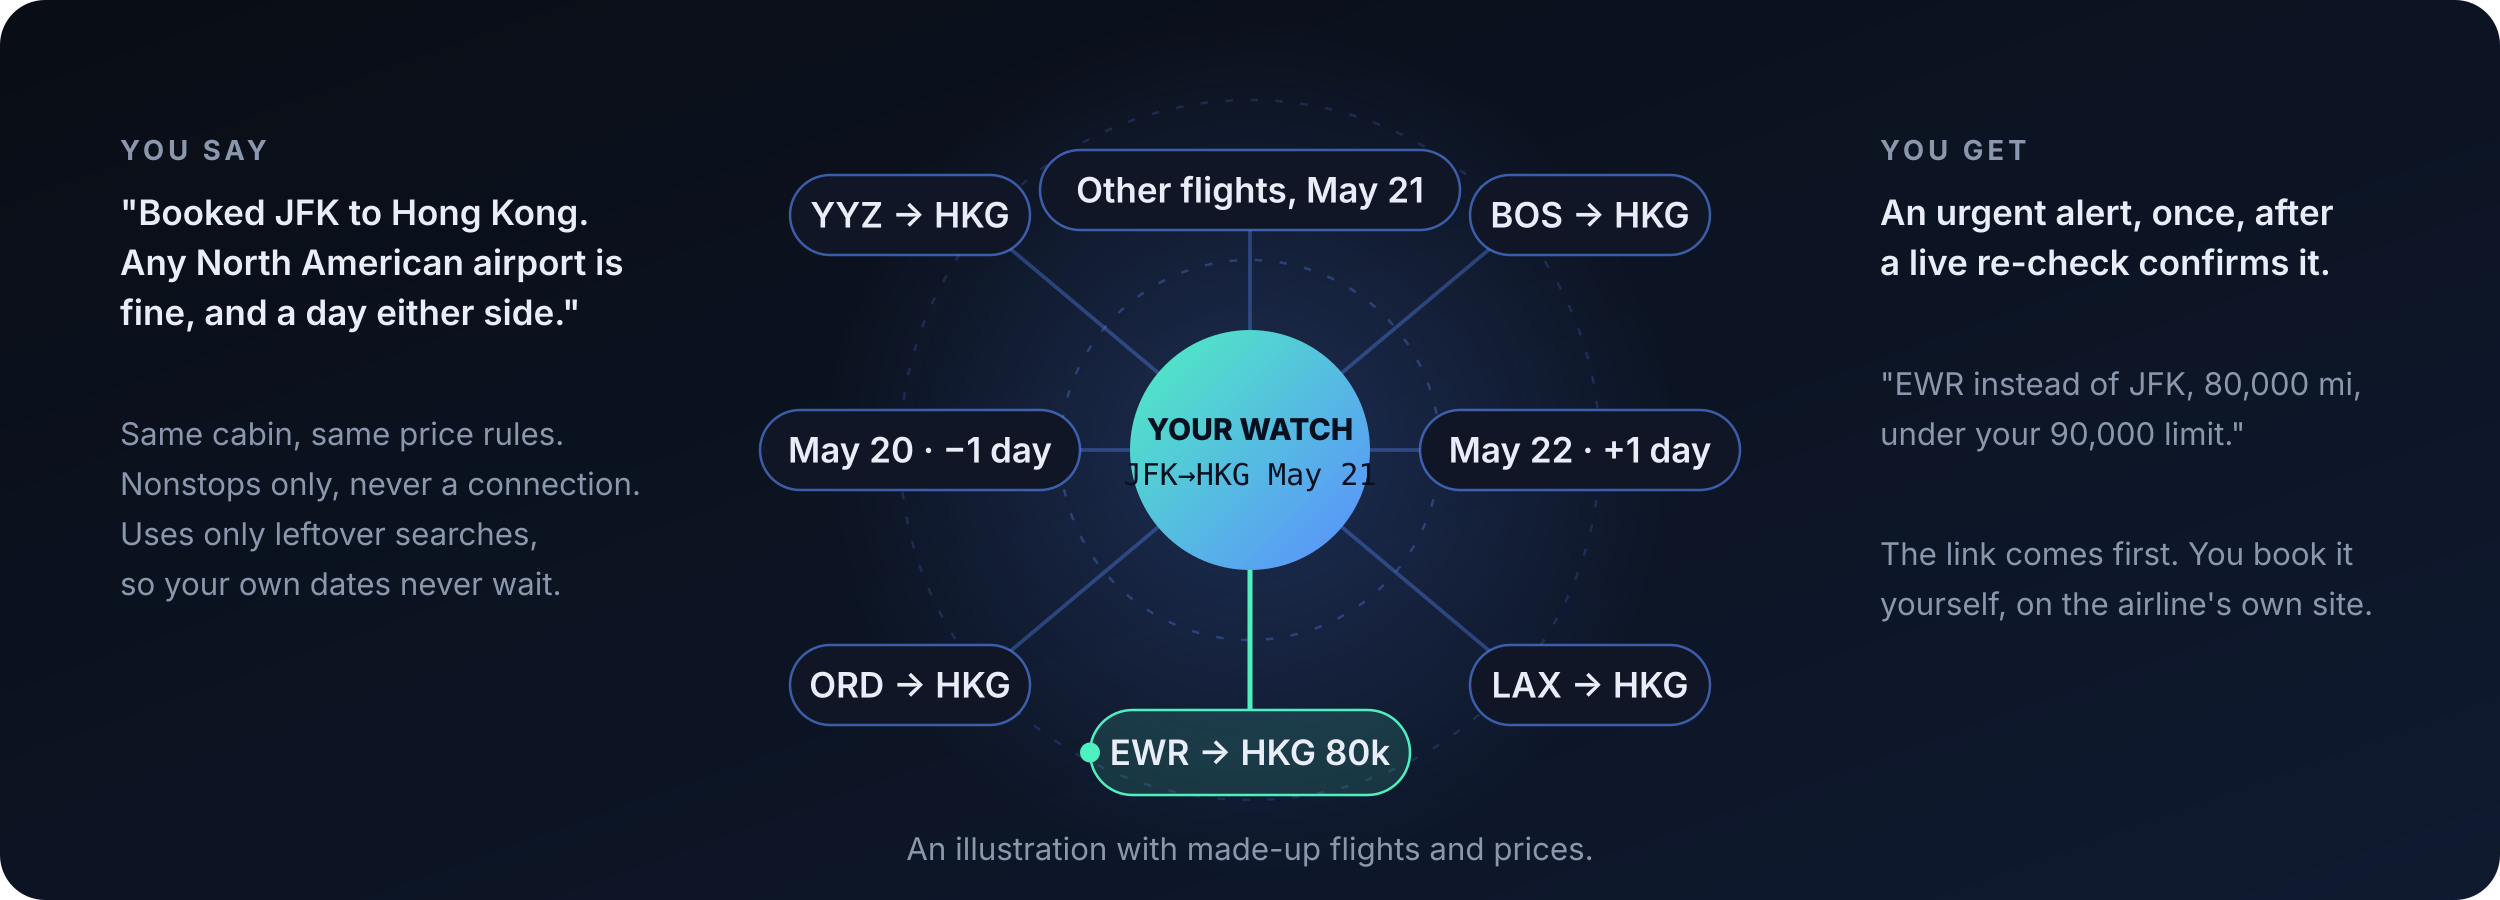
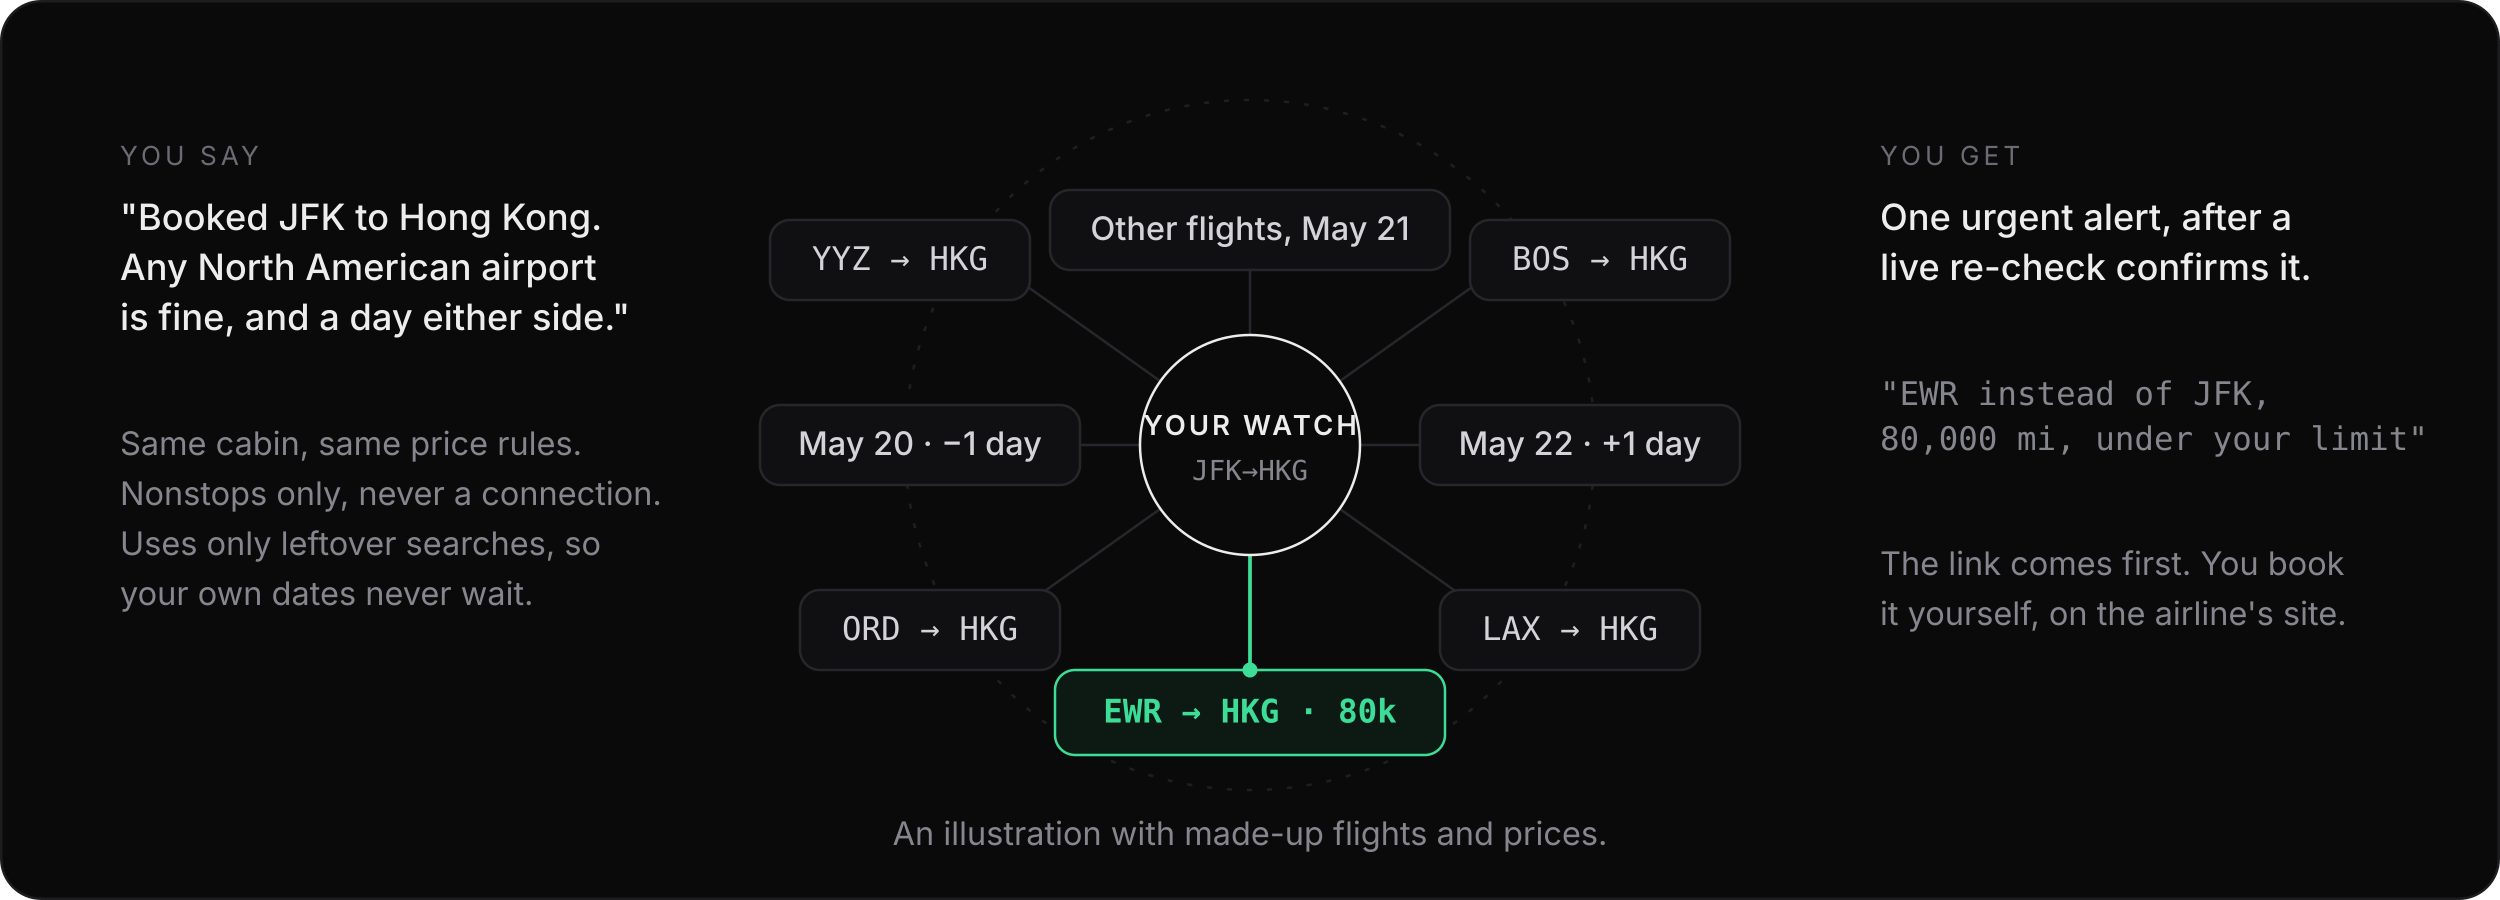
<svg xmlns="http://www.w3.org/2000/svg" width="1000" height="360" viewBox="0 0 1000 360" role="img" aria-labelledby="title desc">
-   <defs>
-     <linearGradient id="bg" x1="0" y1="0" x2="1" y2="1">
-       <stop offset="0" stop-color="#090d15" />
-       <stop offset="1" stop-color="#0f1a30" />
-     </linearGradient>
-     <linearGradient id="mark" x1="0" y1="0" x2="1" y2="1">
-       <stop offset="0" stop-color="#4ff0c0" />
-       <stop offset="1" stop-color="#5b8cff" />
-     </linearGradient>
-     <radialGradient id="core" cx="0.5" cy="0.5" r="0.5">
-       <stop offset="0" stop-color="#5b8cff" stop-opacity="0.22" />
-       <stop offset="1" stop-color="#5b8cff" stop-opacity="0" />
-     </radialGradient>
-   </defs>
  <style>
    .sans { font-family: Inter, -apple-system, "Segoe UI", Helvetica, Arial, sans-serif; }
-     .mono { font-family: "SF Mono", Menlo, Consolas, monospace; }
-     .k { font-size: 11px; font-weight: 700; letter-spacing: 1.6px; fill: #8b97ad; }
-     .t { font-size: 14px; font-weight: 600; fill: #e8edf7; }
-     .s { font-size: 12.5px; fill: #8b97ad; }
+     .mono { font-family: "SF Mono", "JetBrains Mono", Menlo, Consolas, monospace; }
+     .k { font-size: 10.5px; letter-spacing: 1.6px; fill: #6b6b73; }
+     .t { font-size: 13px; font-weight: 500; fill: #d4d4d8; }
+     .s { font-size: 13px; fill: #86868e; }
+     .q { font-size: 14.5px; font-weight: 500; fill: #ededee; }
  </style>
-   <rect width="1000" height="360" rx="18" fill="url(#bg)" />
-   <circle cx="500" cy="180" r="170" fill="url(#core)" />
-   <circle cx="500" cy="180" r="76" fill="none" stroke="#5b8cff" stroke-opacity="0.3" stroke-dasharray="3 7" />
-   <circle cx="500" cy="180" r="140" fill="none" stroke="#5b8cff" stroke-opacity="0.18" stroke-dasharray="3 7" />
-   <g stroke="#5b8cff" stroke-opacity="0.35" stroke-width="1.5">
-     <line x1="500" y1="180" x2="372" y2="180" />
-     <line x1="500" y1="180" x2="628" y2="180" />
-     <line x1="500" y1="180" x2="500" y2="76" />
-     <line x1="500" y1="180" x2="388" y2="86" />
-     <line x1="500" y1="180" x2="612" y2="86" />
-     <line x1="500" y1="180" x2="388" y2="274" />
-     <line x1="500" y1="180" x2="612" y2="274" />
+   <rect x="0.5" y="0.5" width="999" height="359" rx="16" fill="#0a0a0b" stroke="#1d1d20" />
+   <circle cx="500" cy="178" r="138" fill="none" stroke="#1f1f23" stroke-dasharray="2 6" />
+   <g stroke="#26262b">
+     <line x1="500" y1="178" x2="368" y2="178" />
+     <line x1="500" y1="178" x2="632" y2="178" />
+     <line x1="500" y1="178" x2="500" y2="92" />
+     <line x1="500" y1="178" x2="396" y2="104" />
+     <line x1="500" y1="178" x2="604" y2="104" />
+     <line x1="500" y1="178" x2="396" y2="252" />
+     <line x1="500" y1="178" x2="604" y2="252" />
  </g>
-   <line x1="500" y1="180" x2="500" y2="284" stroke="#4ff0c0" stroke-width="2" />
-   <circle cx="500" cy="180" r="48" fill="url(#mark)" />
-   <text x="500" y="176" class="sans" font-size="12" font-weight="800" fill="#07101f" text-anchor="middle">YOUR WATCH</text>
-   <text x="500" y="194" class="mono" font-size="12" fill="#07101f" text-anchor="middle">JFK→HKG May 21</text>
+   <line x1="500" y1="178" x2="500" y2="268" stroke="#3ddc97" stroke-width="1.5" />
+   <circle cx="500" cy="178" r="44" fill="#0a0a0b" stroke="#ededee" />
+   <text x="500" y="174" class="sans" font-size="11" font-weight="600" letter-spacing="1.2" fill="#ededee" text-anchor="middle">YOUR WATCH</text>
+   <text x="500" y="192" class="mono" font-size="11" fill="#86868e" text-anchor="middle">JFK→HKG</text>
+   <g class="sans t" text-anchor="middle">
+     <rect x="304" y="162" width="128" height="32" rx="8" fill="#101012" stroke="#26262b" />
+     <text x="368" y="182">May 20 · −1 day</text>
+     <rect x="568" y="162" width="128" height="32" rx="8" fill="#101012" stroke="#26262b" />
+     <text x="632" y="182">May 22 · +1 day</text>
+     <rect x="420" y="76" width="160" height="32" rx="8" fill="#101012" stroke="#26262b" />
+     <text x="500" y="96">Other flights, May 21</text>
+     <rect x="308" y="88" width="104" height="32" rx="8" fill="#101012" stroke="#26262b" />
+     <text x="360" y="108" class="mono">YYZ → HKG</text>
+     <rect x="588" y="88" width="104" height="32" rx="8" fill="#101012" stroke="#26262b" />
+     <text x="640" y="108" class="mono">BOS → HKG</text>
+     <rect x="320" y="236" width="104" height="32" rx="8" fill="#101012" stroke="#26262b" />
+     <text x="372" y="256" class="mono">ORD → HKG</text>
+     <rect x="576" y="236" width="104" height="32" rx="8" fill="#101012" stroke="#26262b" />
+     <text x="628" y="256" class="mono">LAX → HKG</text>
+     <rect x="422" y="268" width="156" height="34" rx="8" fill="#0d1a14" stroke="#3ddc97" />
+     <text x="500" y="289" class="mono" fill="#3ddc97" font-weight="600">EWR → HKG · 80k</text>
+   </g>
+   <circle cx="500" cy="268" r="3" fill="#3ddc97">
+     <animate attributeName="opacity" values="1;0.3;1" dur="2.6s" repeatCount="indefinite" />
+   </circle>
  <g class="sans">
-     <rect x="304" y="164" width="128" height="32" rx="16" fill="#101626" stroke="#5b8cff" stroke-opacity="0.6" />
-     <text x="368" y="185" class="t" text-anchor="middle">May 20 · −1 day</text>
-     <rect x="568" y="164" width="128" height="32" rx="16" fill="#101626" stroke="#5b8cff" stroke-opacity="0.6" />
-     <text x="632" y="185" class="t" text-anchor="middle">May 22 · +1 day</text>
-     <rect x="416" y="60" width="168" height="32" rx="16" fill="#101626" stroke="#5b8cff" stroke-opacity="0.6" />
-     <text x="500" y="81" class="t" text-anchor="middle">Other flights, May 21</text>
-     <rect x="316" y="70" width="96" height="32" rx="16" fill="#101626" stroke="#5b8cff" stroke-opacity="0.6" />
-     <text x="364" y="91" class="t" text-anchor="middle">YYZ → HKG</text>
-     <rect x="588" y="70" width="96" height="32" rx="16" fill="#101626" stroke="#5b8cff" stroke-opacity="0.6" />
-     <text x="636" y="91" class="t" text-anchor="middle">BOS → HKG</text>
-     <rect x="316" y="258" width="96" height="32" rx="16" fill="#101626" stroke="#5b8cff" stroke-opacity="0.6" />
-     <text x="364" y="279" class="t" text-anchor="middle">ORD → HKG</text>
-     <rect x="588" y="258" width="96" height="32" rx="16" fill="#101626" stroke="#5b8cff" stroke-opacity="0.6" />
-     <text x="636" y="279" class="t" text-anchor="middle">LAX → HKG</text>
-     <rect x="436" y="284" width="128" height="34" rx="17" fill="#4ff0c0" fill-opacity="0.14" stroke="#4ff0c0" />
-     <text x="500" y="306" class="t" text-anchor="middle" fill="#4ff0c0">EWR → HKG  80k</text>
-     <circle cx="436" cy="301" r="4" fill="#4ff0c0">
-       <animate attributeName="opacity" values="1;0.25;1" dur="2s" repeatCount="indefinite" />
-     </circle>
+     <text x="48" y="66" class="k">YOU SAY</text>
+     <text x="48" y="92" class="q">"Booked JFK to Hong Kong.</text>
+     <text x="48" y="112" class="q">Any North American airport</text>
+     <text x="48" y="132" class="q">is fine, and a day either side."</text>
+     <text x="48" y="182" class="s">Same cabin, same price rules.</text>
+     <text x="48" y="202" class="s">Nonstops only, never a connection.</text>
+     <text x="48" y="222" class="s">Uses only leftover searches, so</text>
+     <text x="48" y="242" class="s">your own dates never wait.</text>
+     <text x="752" y="66" class="k">YOU GET</text>
+     <text x="752" y="92" class="q">One urgent alert, after a</text>
+     <text x="752" y="112" class="q">live re-check confirms it.</text>
+     <text x="752" y="162" class="mono s" font-size="12">"EWR instead of JFK,</text>
+     <text x="752" y="180" class="mono s" font-size="12"> 80,000 mi, under your limit"</text>
+     <text x="752" y="230" class="s">The link comes first. You book</text>
+     <text x="752" y="250" class="s">it yourself, on the airline's site.</text>
  </g>
-   <g class="sans">
-     <text x="48" y="64" class="k">YOU SAY</text>
-     <text x="48" y="90" class="t">"Booked JFK to Hong Kong.</text>
-     <text x="48" y="110" class="t">Any North American airport is</text>
-     <text x="48" y="130" class="t">fine, and a day either side."</text>
-     <text x="48" y="178" class="s">Same cabin, same price rules.</text>
-     <text x="48" y="198" class="s">Nonstops only, never a connection.</text>
-     <text x="48" y="218" class="s">Uses only leftover searches,</text>
-     <text x="48" y="238" class="s">so your own dates never wait.</text>
-     <text x="752" y="64" class="k">YOU GET</text>
-     <text x="752" y="90" class="t">An urgent alert, once, after</text>
-     <text x="752" y="110" class="t">a live re-check confirms it.</text>
-     <text x="752" y="158" class="s">"EWR instead of JFK, 80,000 mi,</text>
-     <text x="752" y="178" class="s">under your 90,000 limit."</text>
-     <text x="752" y="226" class="s">The link comes first. You book it</text>
-     <text x="752" y="246" class="s">yourself, on the airline's own site.</text>
-   </g>
-   <text x="500" y="344" class="sans s" text-anchor="middle" font-size="12">An illustration with made-up flights and prices.</text>
+   <text x="500" y="338" class="sans s" text-anchor="middle" font-size="11.5" fill="#52525a">An illustration with made-up flights and prices.</text>
</svg>
